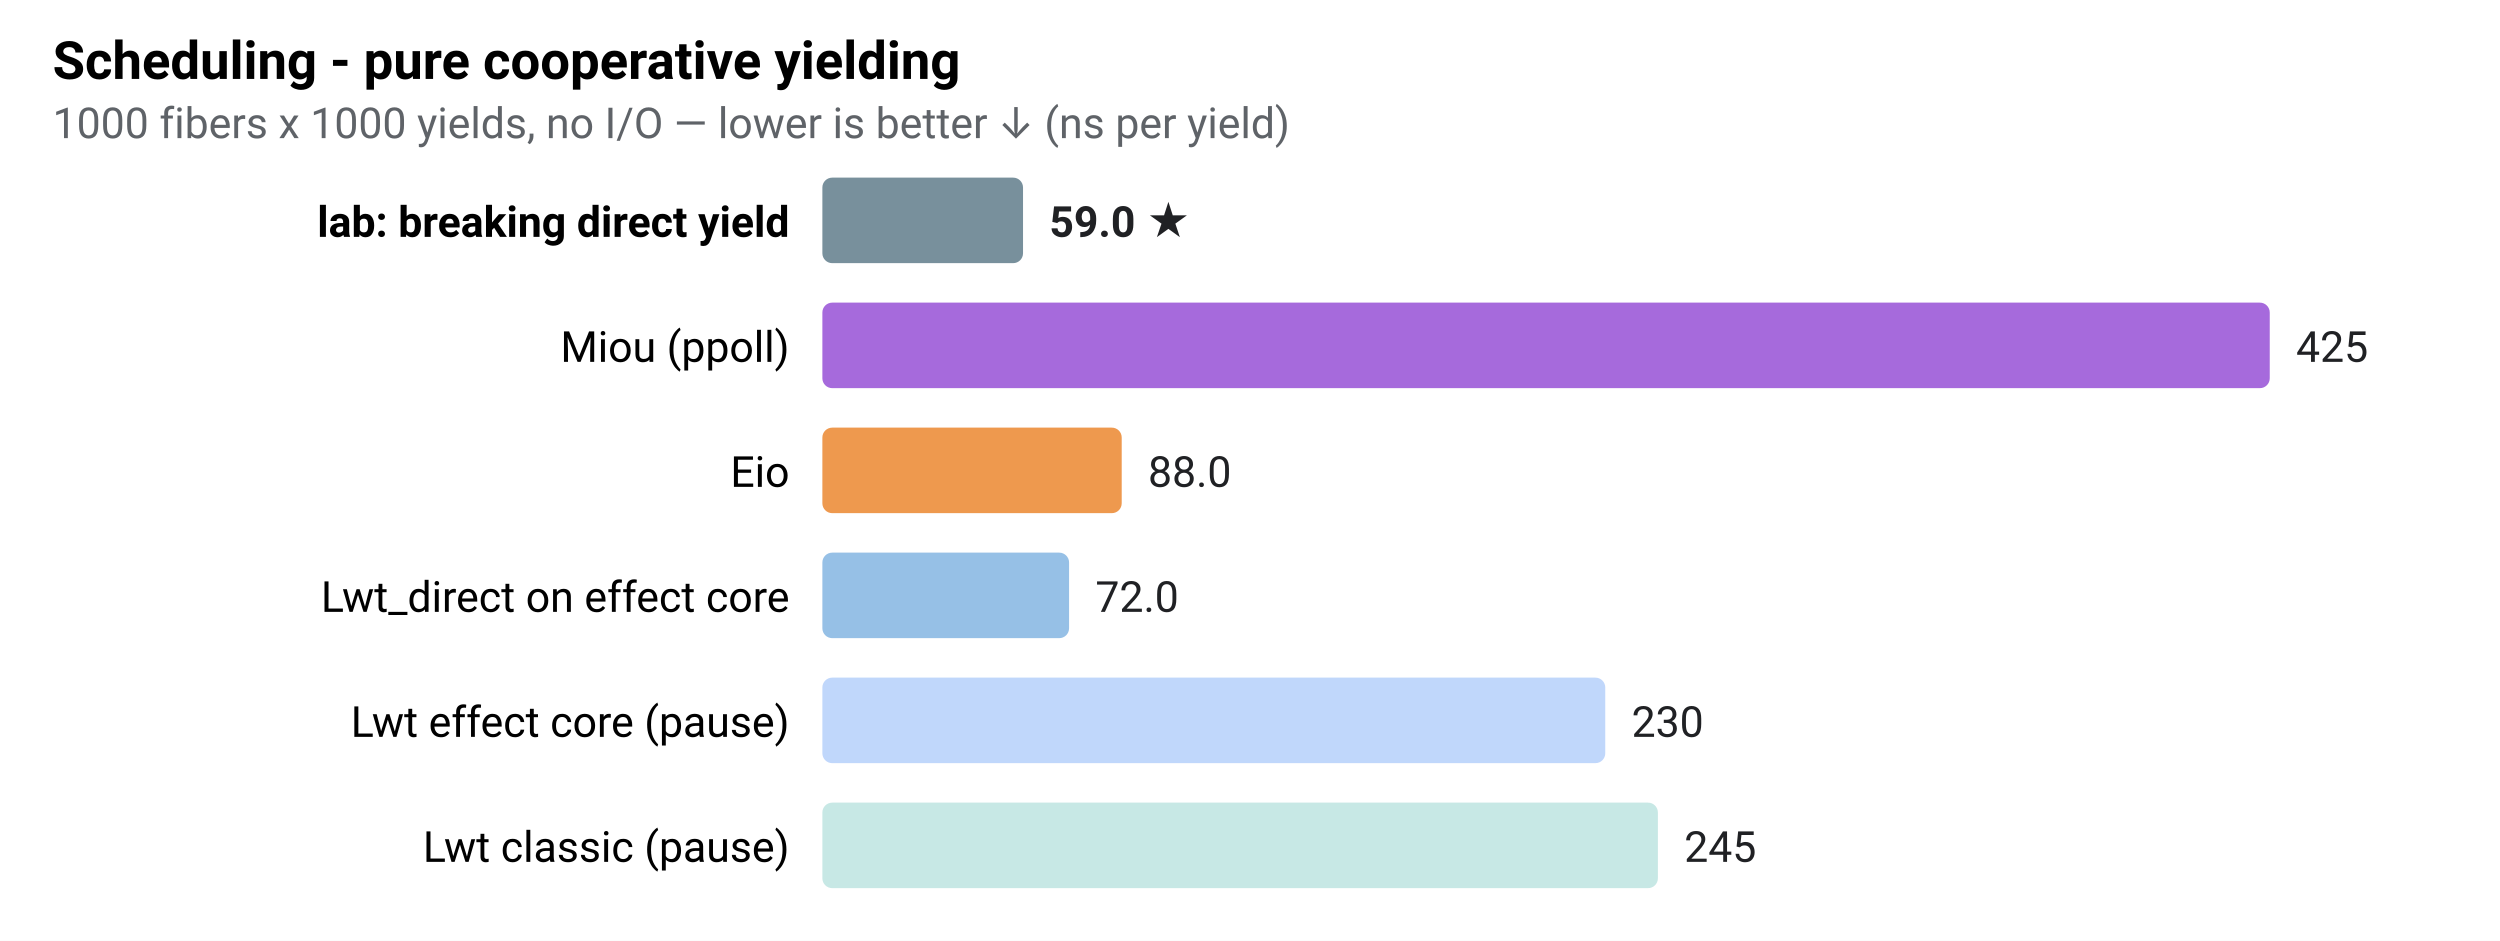
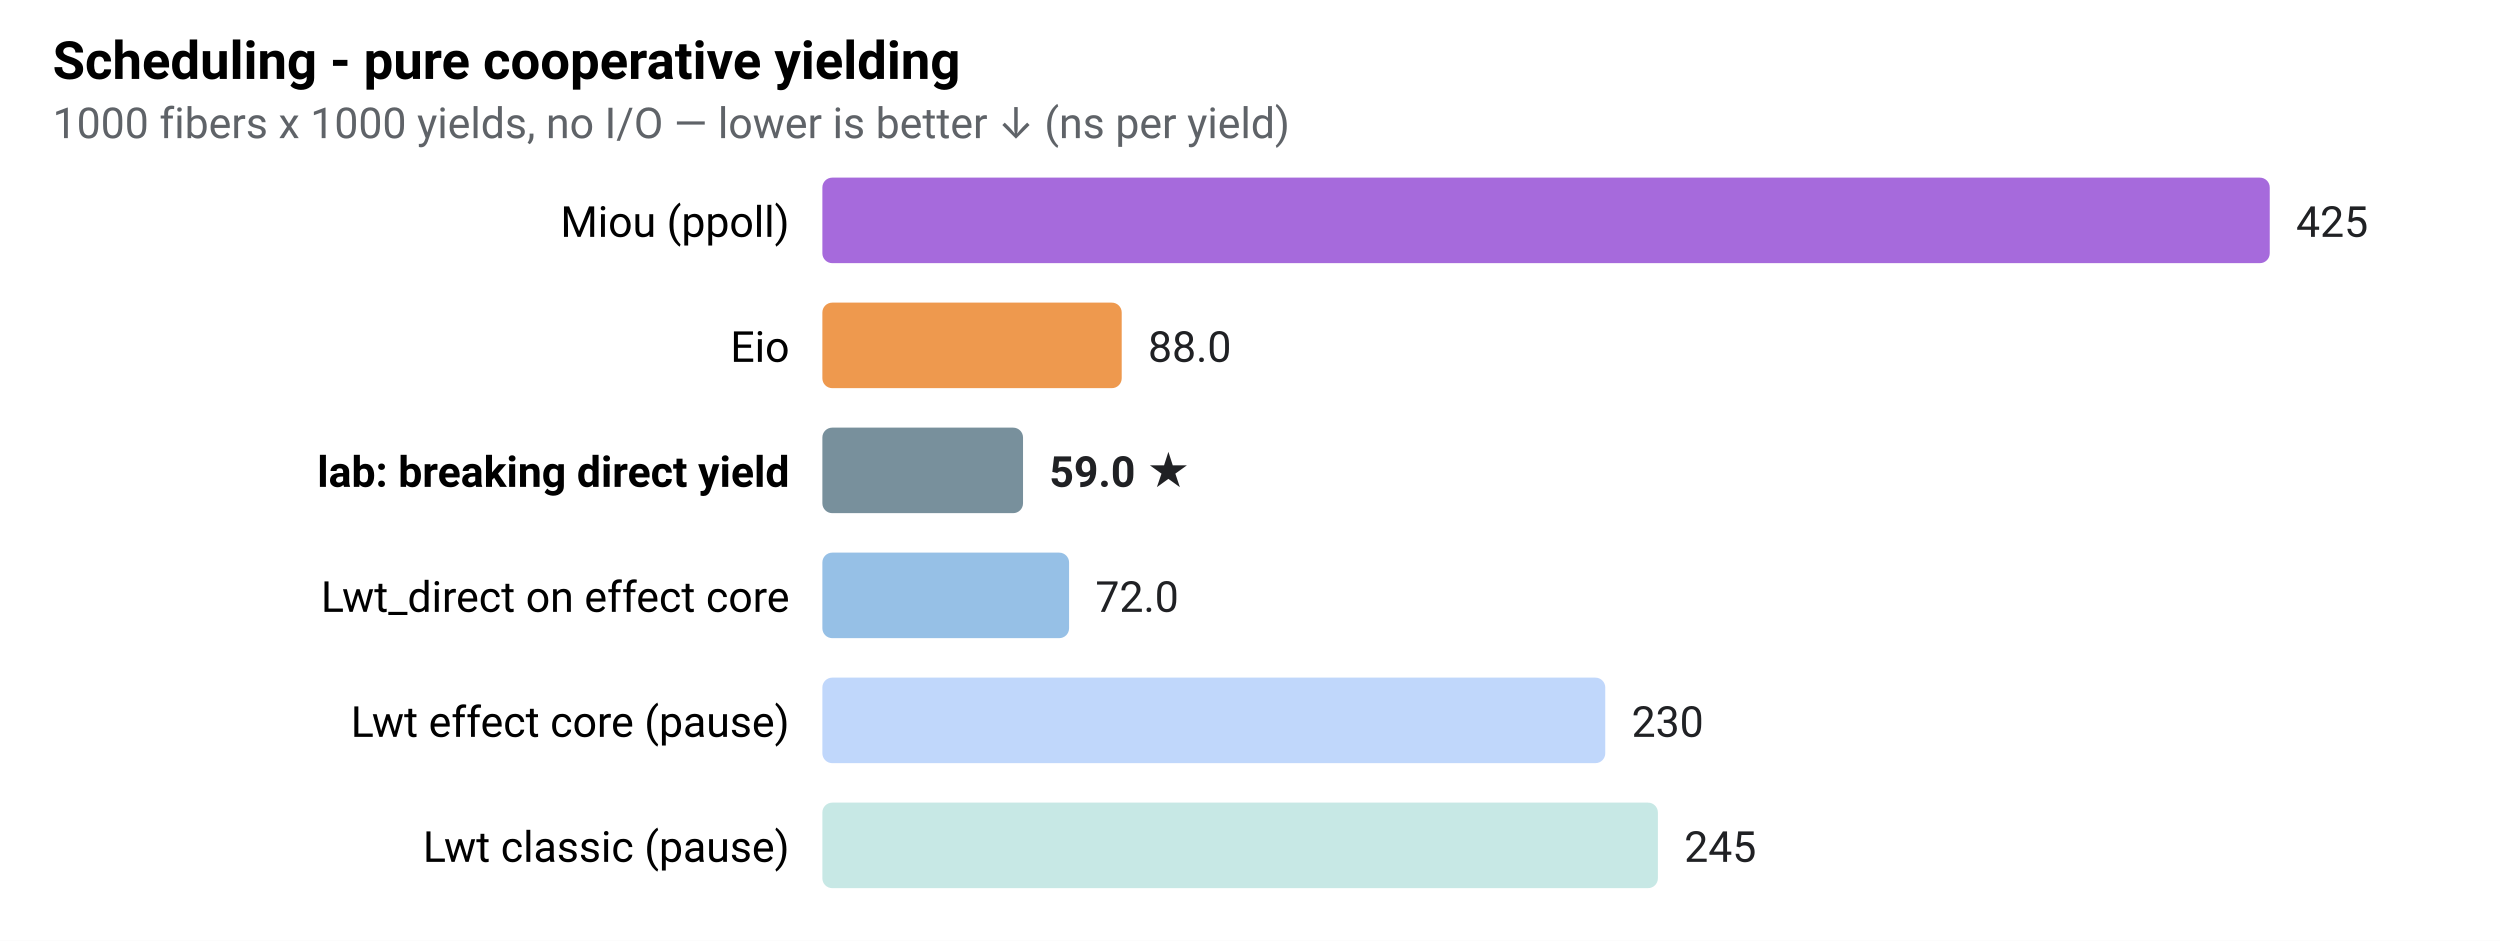
<svg xmlns="http://www.w3.org/2000/svg" width="760" height="286" font-family="-apple-system,Segoe UI,Roboto,sans-serif" font-size="13">
  <rect width="760" height="286" fill="white" />
  <text x="16" y="24" font-size="16" font-weight="700">Scheduling - pure cooperative yielding</text>
  <text x="16" y="42" fill="#5f6368">1000 fibers x 1000 yields, no I/O — lower is better ↓ (ns per yield)</text>
-   <text x="240" y="72" text-anchor="end" font-weight="700">lab: breaking direct yield</text>
-   <rect x="250" y="54" width="61" height="26" rx="3" fill="#78909c" />
-   <text x="319" y="72" fill="#202124" font-weight="700">59.0 ★</text>
-   <text x="240" y="110" text-anchor="end">Miou (ppoll)</text>
-   <rect x="250" y="92" width="440" height="26" rx="3" fill="#8430ce" opacity="0.72" />
-   <text x="698" y="110" fill="#202124">425</text>
-   <text x="240" y="148" text-anchor="end">Eio</text>
-   <rect x="250" y="130" width="91" height="26" rx="3" fill="#e8710a" opacity="0.72" />
-   <text x="349" y="148" fill="#202124">88.0</text>
+   <text x="240" y="72" text-anchor="end">Miou (ppoll)</text>
+   <rect x="250" y="54" width="440" height="26" rx="3" fill="#8430ce" opacity="0.72" />
+   <text x="698" y="72" fill="#202124">425</text>
+   <text x="240" y="110" text-anchor="end">Eio</text>
+   <rect x="250" y="92" width="91" height="26" rx="3" fill="#e8710a" opacity="0.72" />
+   <text x="349" y="110" fill="#202124">88.0</text>
+   <text x="240" y="148" text-anchor="end" font-weight="700">lab: breaking direct yield</text>
+   <rect x="250" y="130" width="61" height="26" rx="3" fill="#78909c" />
+   <text x="319" y="148" fill="#202124" font-weight="700">59.0 ★</text>
  <text x="240" y="186" text-anchor="end">Lwt_direct on effect core</text>
  <rect x="250" y="168" width="75" height="26" rx="3" fill="#6ea8dc" opacity="0.72" />
  <text x="333" y="186" fill="#202124">72.0</text>
  <text x="240" y="224" text-anchor="end">Lwt effect core (pause)</text>
  <rect x="250" y="206" width="238" height="26" rx="3" fill="#a8c7fa" opacity="0.72" />
  <text x="496" y="224" fill="#202124">230</text>
  <text x="240" y="262" text-anchor="end">Lwt classic (pause)</text>
  <rect x="250" y="244" width="254" height="26" rx="3" fill="#b2dfdb" opacity="0.72" />
  <text x="512" y="262" fill="#202124">245</text>
</svg>
